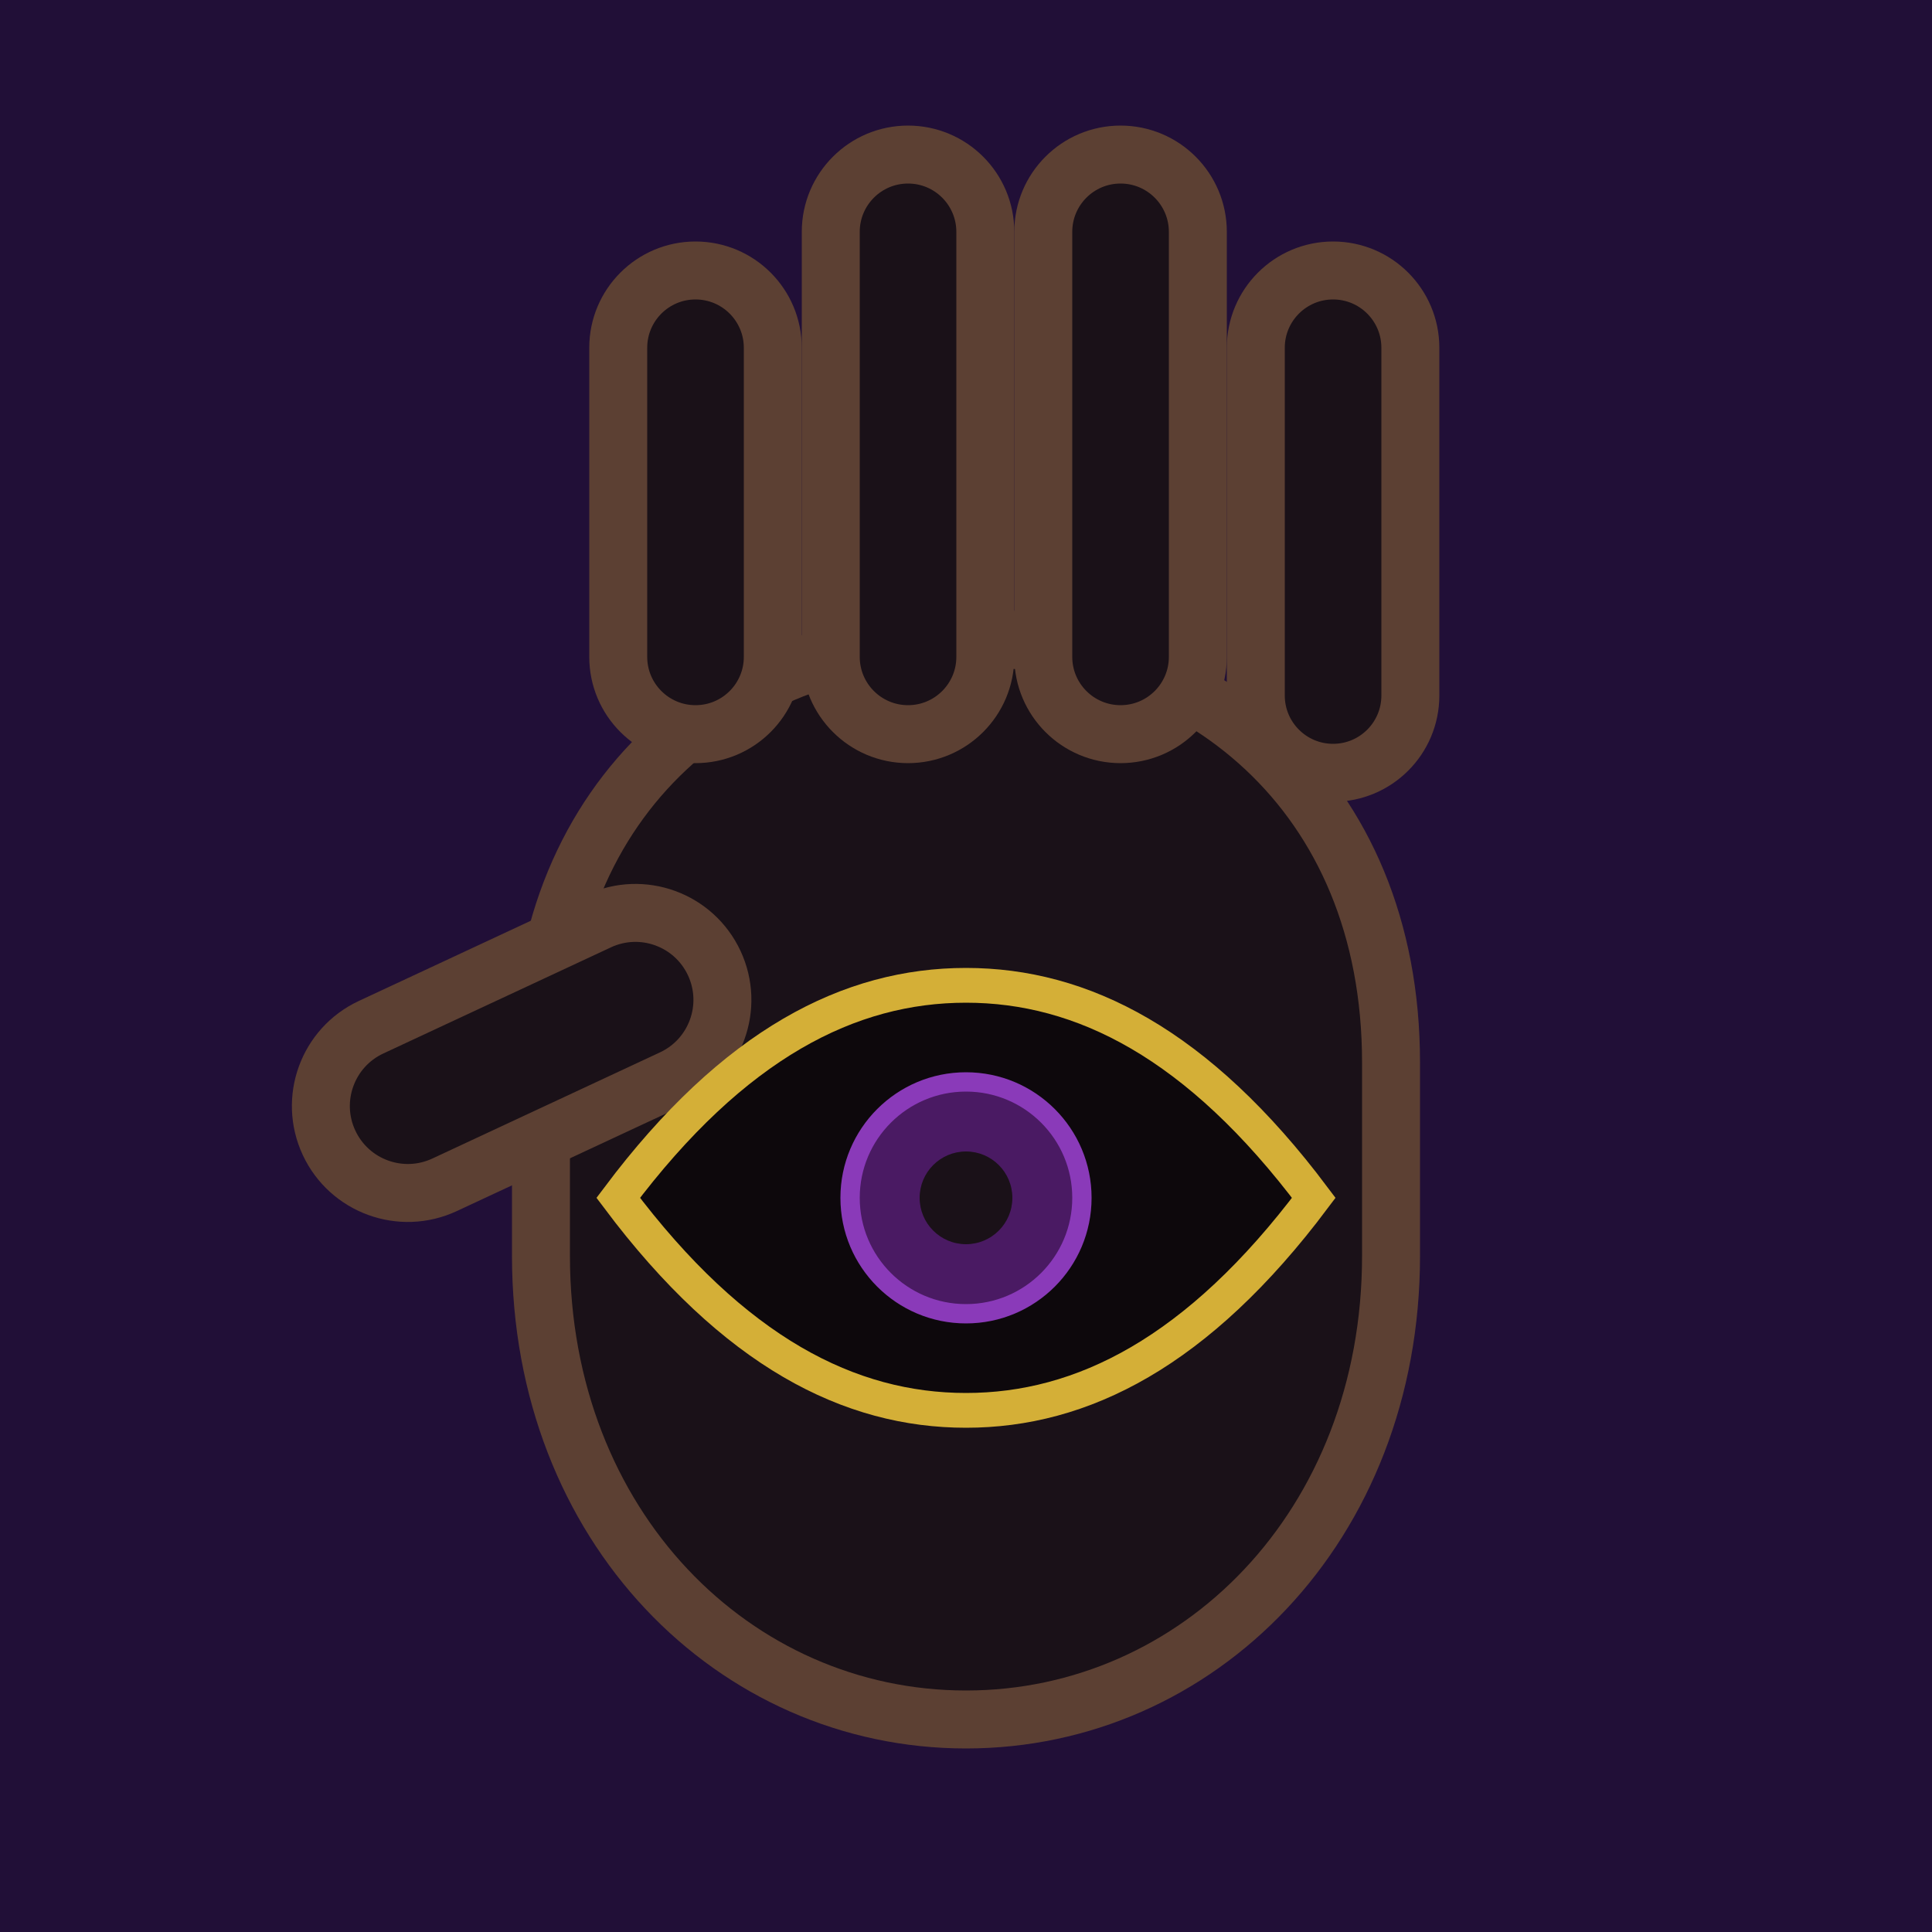
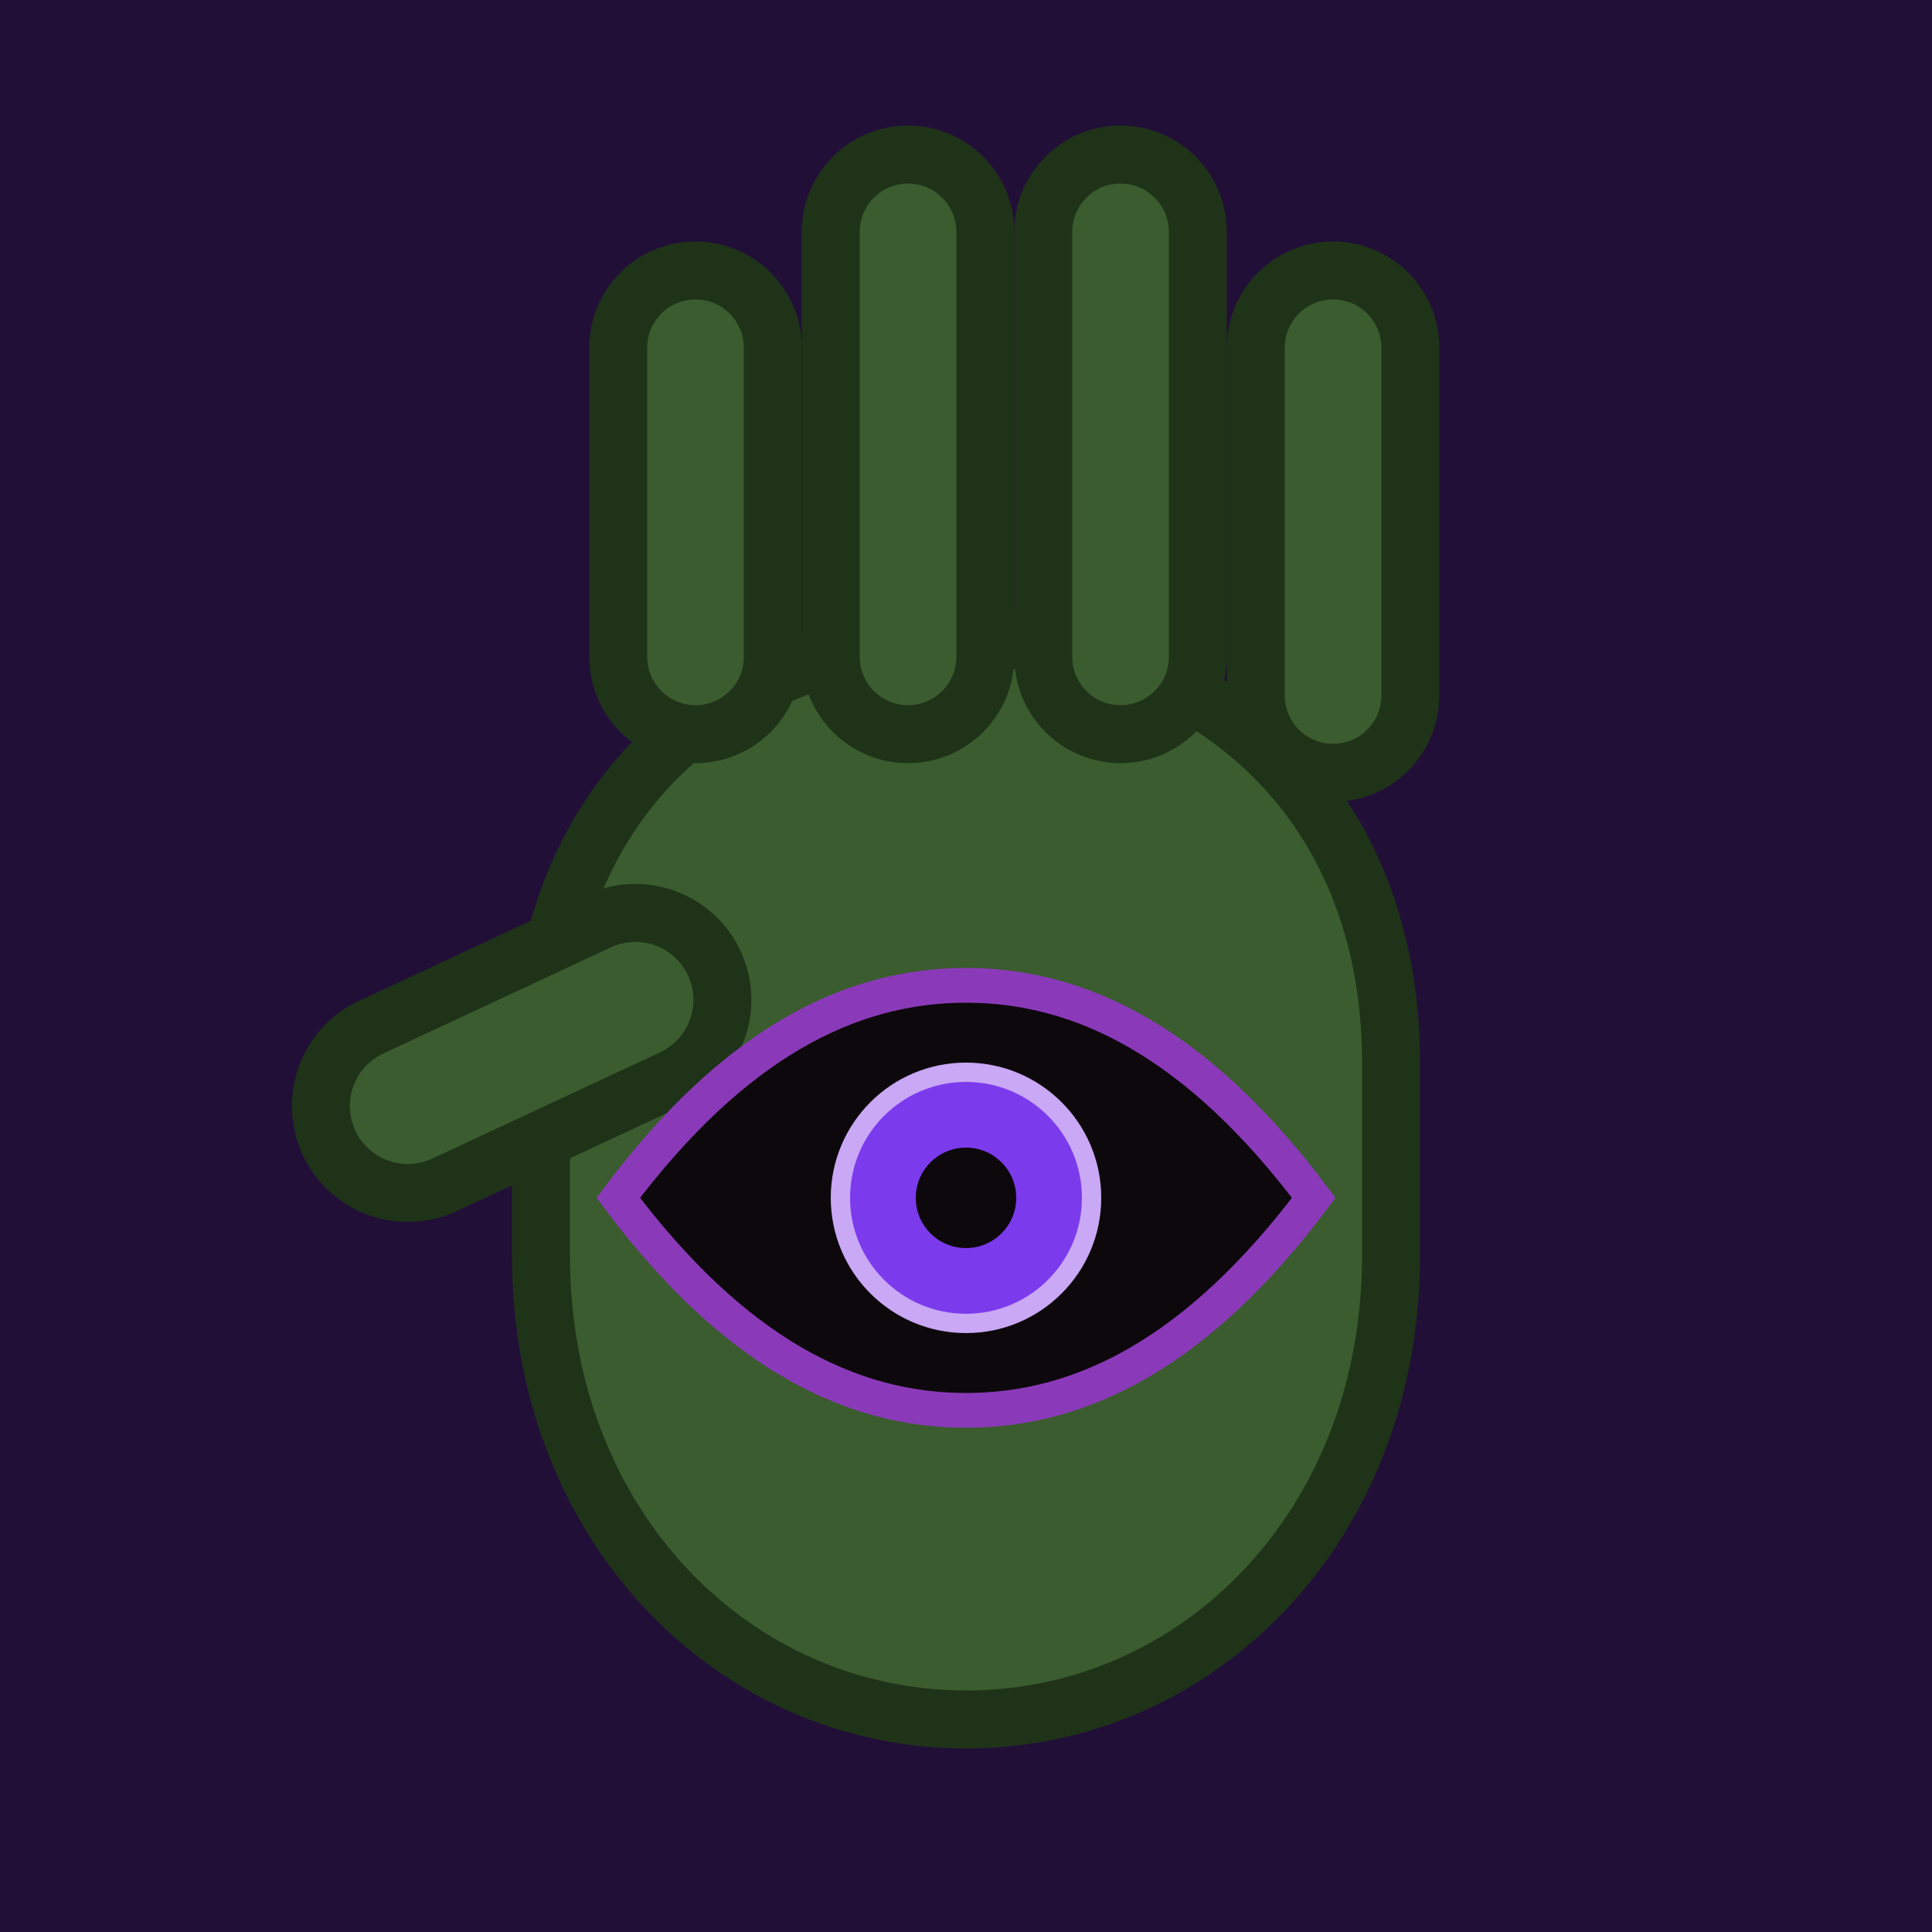
<svg xmlns="http://www.w3.org/2000/svg" viewBox="0 0 100 100">
  <rect width="100" height="100" fill="#210f37" />
-   <path d="M28 55c0-14 10-22 22-22s22 8 22 22v10c0 14-10 24-22 24s-22-10-22-24V55Z" fill="#1a1118" stroke="#5c4033" stroke-width="3" />
-   <rect x="32" y="14" width="8" height="24" rx="4" fill="#1a1118" stroke="#5c4033" stroke-width="3" />
-   <rect x="43" y="8" width="8" height="30" rx="4" fill="#1a1118" stroke="#5c4033" stroke-width="3" />
-   <rect x="54" y="8" width="8" height="30" rx="4" fill="#1a1118" stroke="#5c4033" stroke-width="3" />
-   <rect x="65" y="14" width="8" height="26" rx="4" fill="#1a1118" stroke="#5c4033" stroke-width="3" />
-   <rect x="16" y="50" width="22" height="9" rx="4.5" fill="#1a1118" stroke="#5c4033" stroke-width="3" transform="rotate(-25 27 54.5)" />
-   <path d="M32 62c6-8 12-11 18-11s12 3 18 11c-6 8-12 11-18 11s-12-3-18-11Z" fill="#0d080c" stroke="#d4af37" stroke-width="1.8" />
-   <circle cx="50" cy="62" r="6" fill="#4a1a63" stroke="#8a3ab9" stroke-width="1" />
-   <circle cx="50" cy="62" r="2.4" fill="#1a1118" />
+   <path d="M28 55c0-14 10-22 22-22s22 8 22 22v10c0 14-10 24-22 24s-22-10-22-24V55Z" fill="#3a5c2e" stroke="#1f3319" stroke-width="3" />
+   <rect x="32" y="14" width="8" height="24" rx="4" fill="#3a5c2e" stroke="#1f3319" stroke-width="3" />
+   <rect x="43" y="8" width="8" height="30" rx="4" fill="#3a5c2e" stroke="#1f3319" stroke-width="3" />
+   <rect x="54" y="8" width="8" height="30" rx="4" fill="#3a5c2e" stroke="#1f3319" stroke-width="3" />
+   <rect x="65" y="14" width="8" height="26" rx="4" fill="#3a5c2e" stroke="#1f3319" stroke-width="3" />
+   <rect x="16" y="50" width="22" height="9" rx="4.5" fill="#3a5c2e" stroke="#1f3319" stroke-width="3" transform="rotate(-25 27 54.5)" />
+   <path d="M32 62c6-8 12-11 18-11s12 3 18 11c-6 8-12 11-18 11s-12-3-18-11Z" fill="#0d080c" stroke="#8a3ab9" stroke-width="1.8" />
+   <circle cx="50" cy="62" r="6.5" fill="#7c3aed" stroke="#c9a8f5" stroke-width="1" />
+   <circle cx="50" cy="62" r="2.6" fill="#0d080c" />
</svg>
